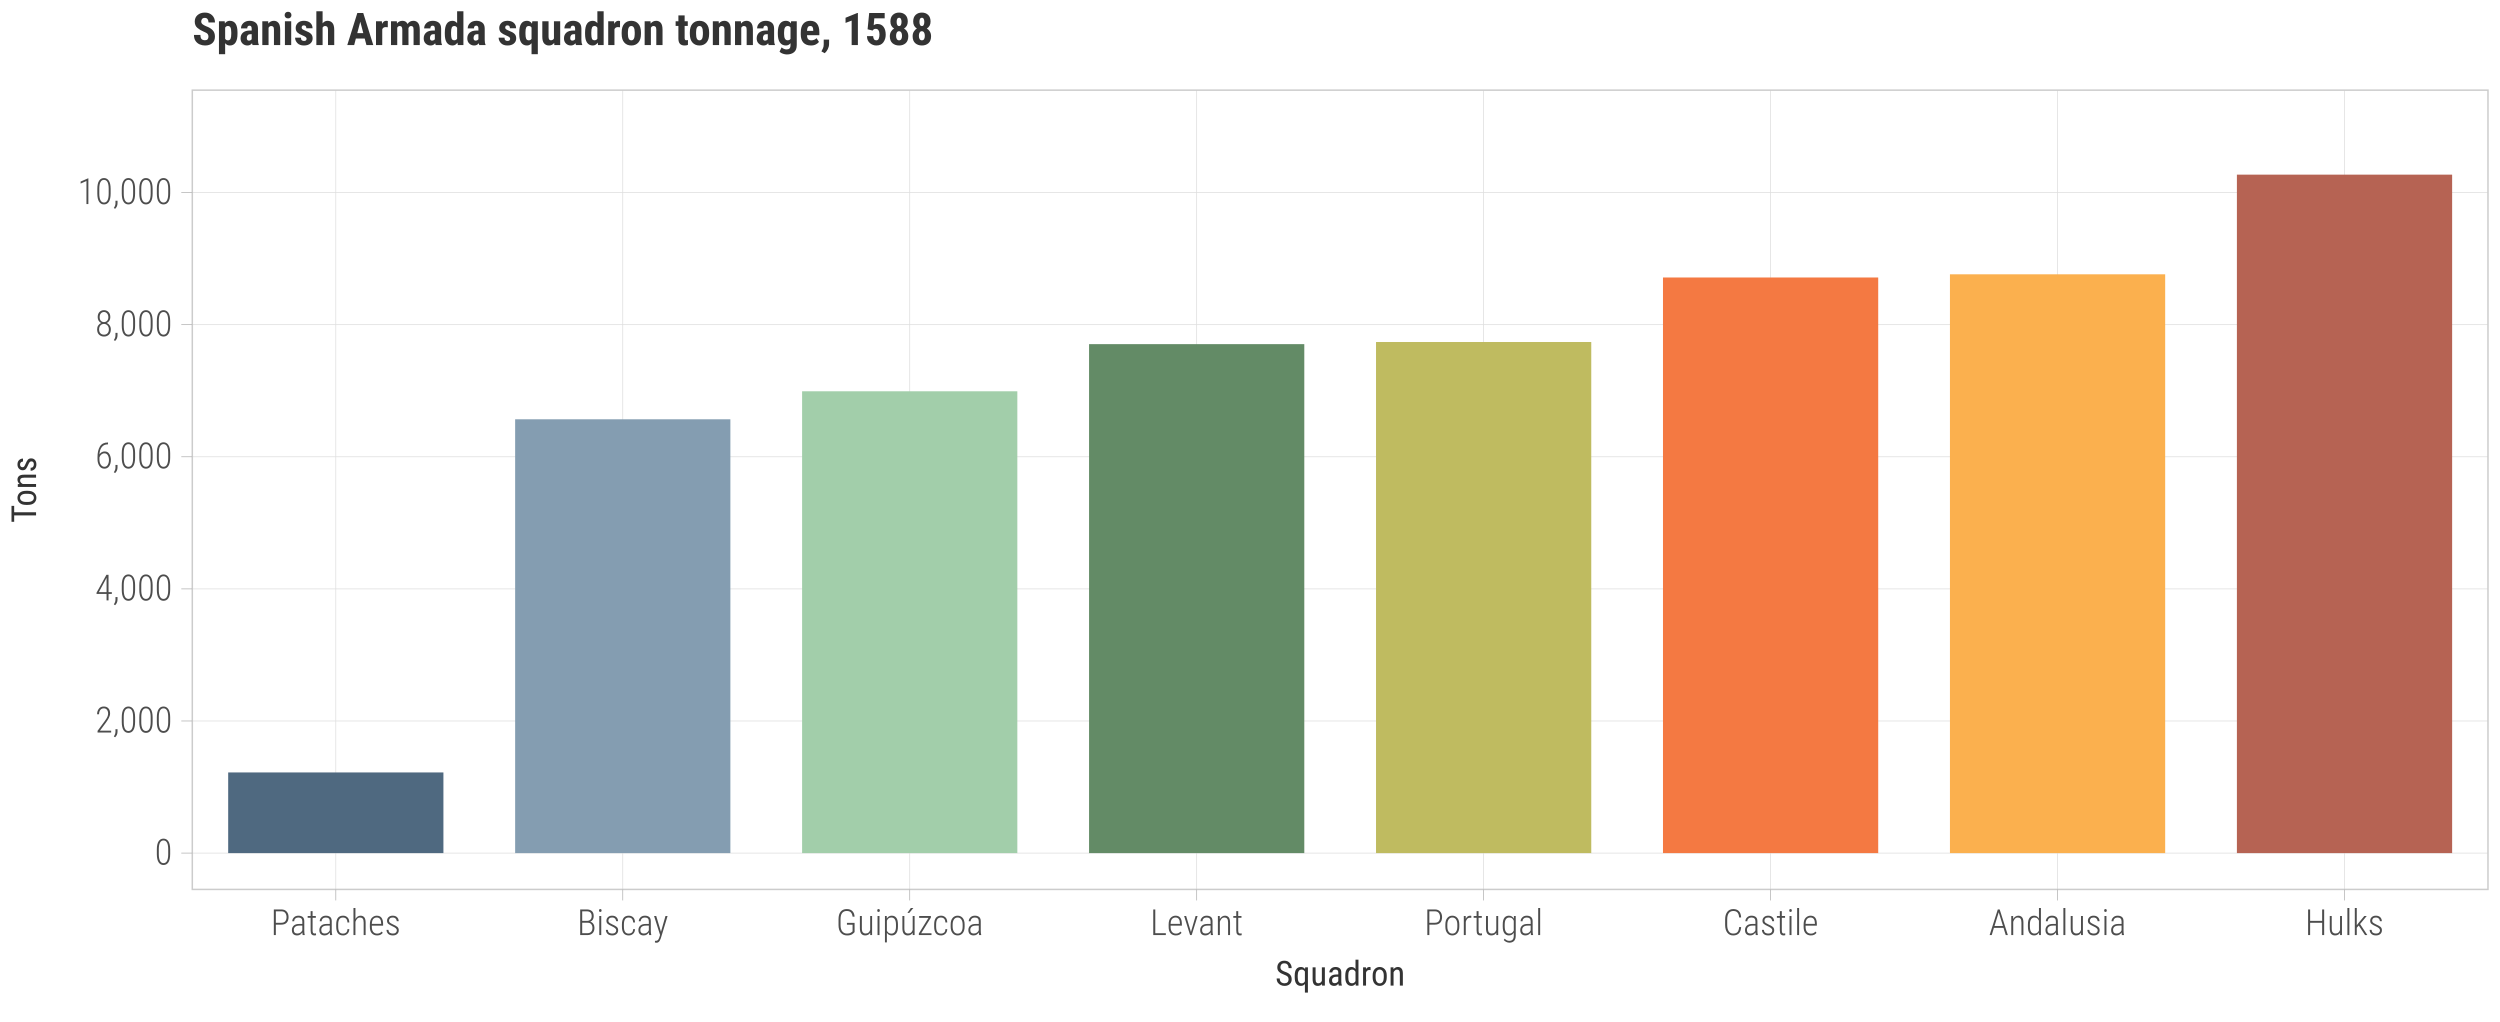
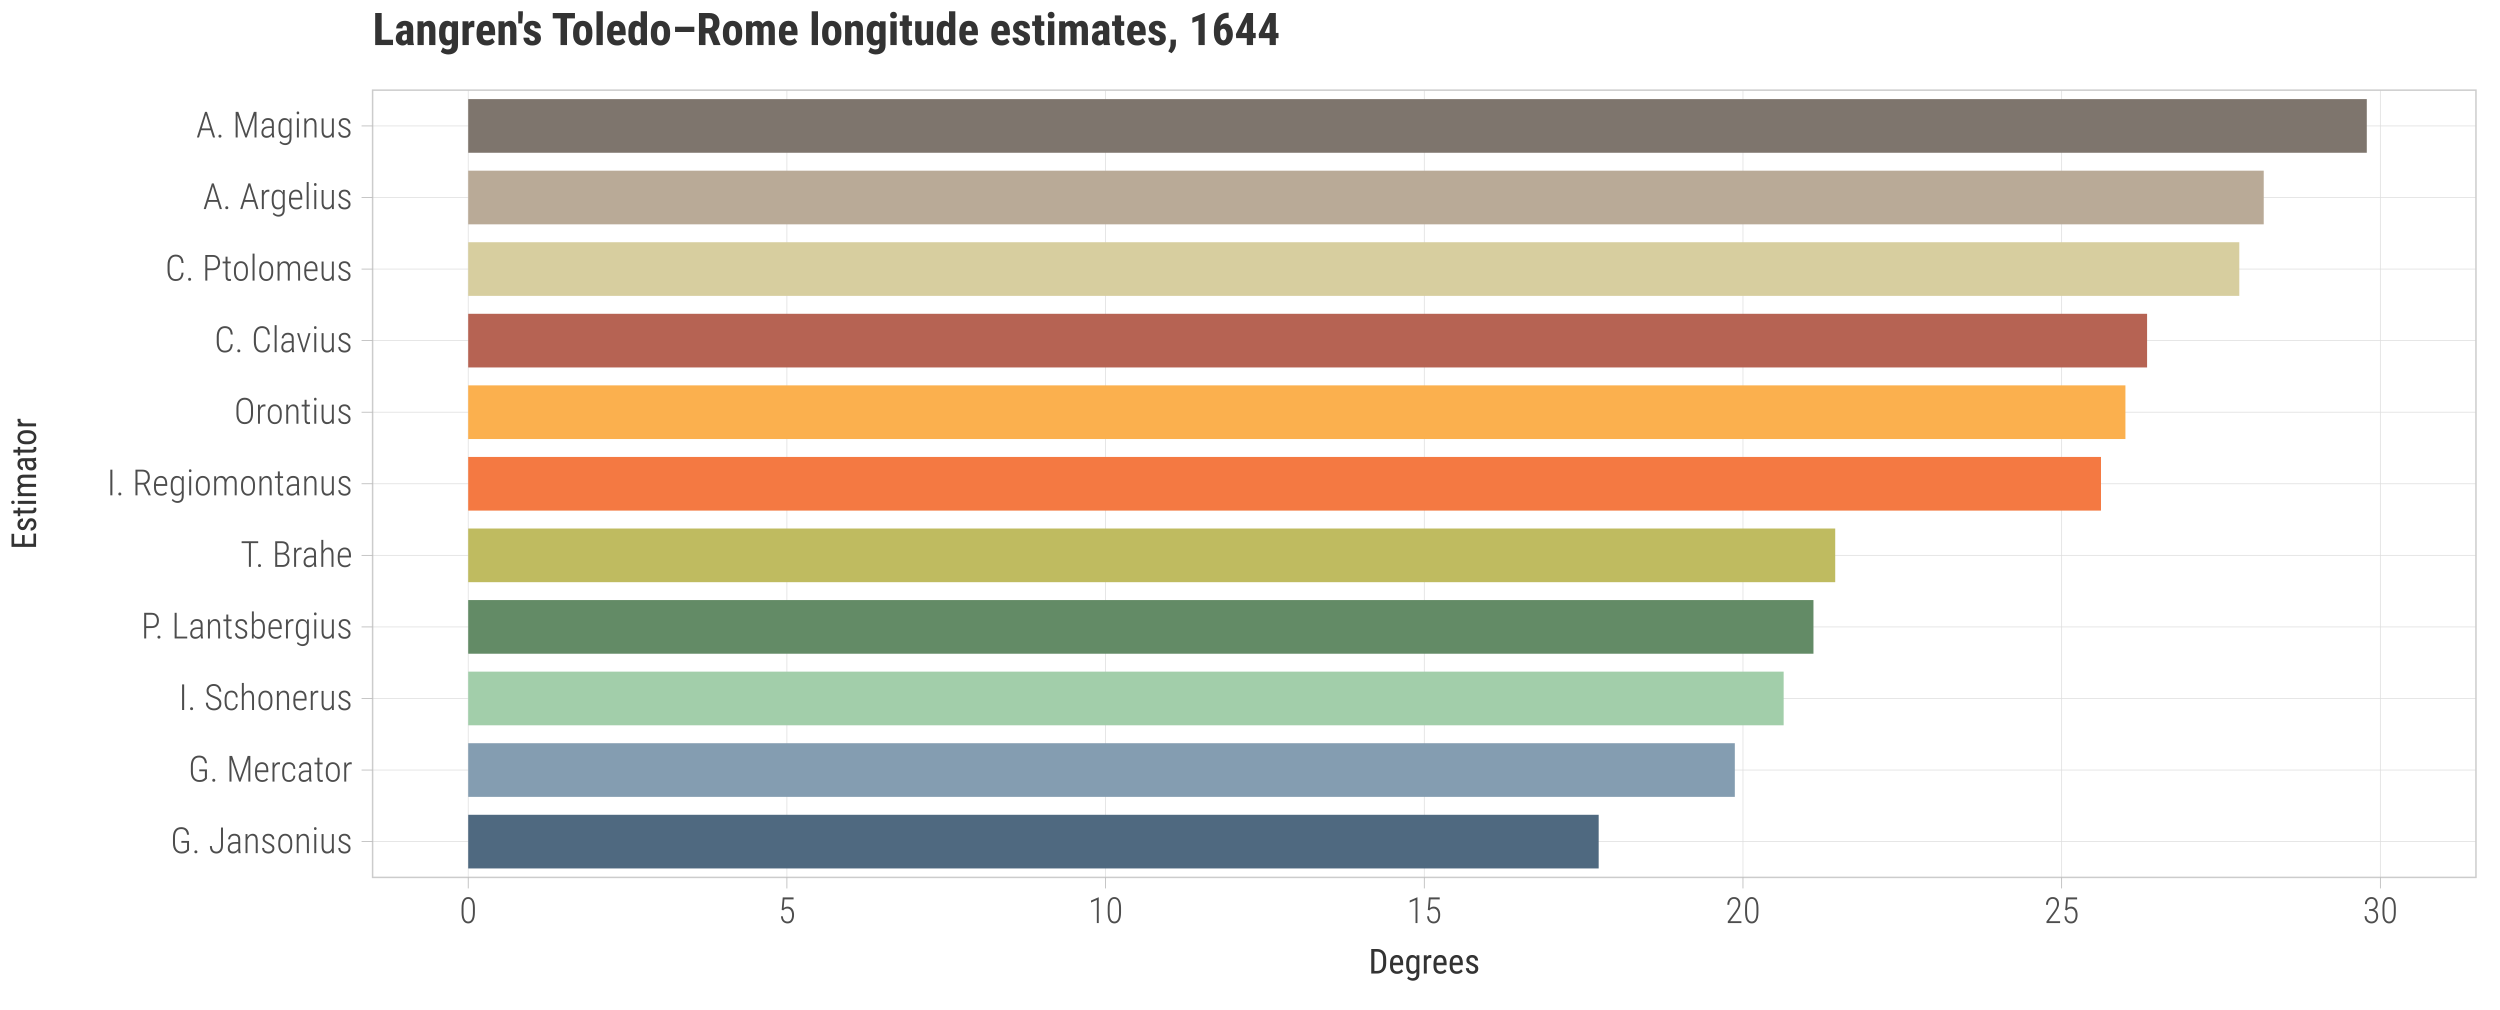
- <svg xmlns="http://www.w3.org/2000/svg" width="832" height="340" viewBox="0 0 832 340" role="img" aria-label="Spanish Armada squadron tonnage, 1588" class="gg-plot" font-family="&quot;Roboto Condensed&quot;, &quot;Arial Narrow&quot;, Arial, sans-serif" font-size="11" font-weight="300" text-rendering="optimizeLegibility" shape-rendering="geometricPrecision">
-   <rect class="gg-paper" width="832" height="340" fill="var(--gg-paper, #ffffff)" />
-   <text class="gg-title" x="64" y="15" font-size="15" font-weight="700" fill="var(--gg-ink, #333333)">Spanish Armada squadron tonnage, 1588</text>
+ <svg xmlns="http://www.w3.org/2000/svg" width="832" height="336" viewBox="0 0 832 336" role="img" aria-label="Langren's Toledo–Rome longitude estimates, 1644" class="gg-plot" font-family="&quot;Roboto Condensed&quot;, &quot;Arial Narrow&quot;, Arial, sans-serif" font-size="11" font-weight="300" text-rendering="optimizeLegibility" shape-rendering="geometricPrecision">
+   <rect class="gg-paper" width="832" height="336" fill="var(--gg-paper, #ffffff)" />
+   <text class="gg-title" x="124" y="15" font-size="15" font-weight="700" fill="var(--gg-ink, #333333)">Langren's Toledo–Rome longitude estimates, 1644</text>
  <defs>
-     <clipPath id="spalette_tableau_miller_stone_false_light_832x340-gg-clip-0">
-       <rect width="764" height="266" />
+     <clipPath id="spalette_tableau_miller_stone_11_false_light_832x336-gg-clip-0">
+       <rect width="700" height="262" />
    </clipPath>
  </defs>
-   <g class="gg-panel" data-panel="0" transform="translate(64,30)">
-     <rect class="gg-panel-background" width="764" height="266" fill="var(--gg-panel, #ffffff)" />
+   <g class="gg-panel" data-panel="0" transform="translate(124,30)">
+     <rect class="gg-panel-background" width="700" height="262" fill="var(--gg-panel, #ffffff)" />
    <g class="gg-grid" stroke="var(--gg-grid, #dedede)" stroke-width="0.25" vector-effect="non-scaling-stroke">
-       <line x1="47.75" y1="0" x2="47.75" y2="266" />
-       <line x1="143.25" y1="0" x2="143.25" y2="266" />
-       <line x1="238.75" y1="0" x2="238.75" y2="266" />
-       <line x1="334.25" y1="0" x2="334.25" y2="266" />
-       <line x1="429.75" y1="0" x2="429.75" y2="266" />
-       <line x1="525.25" y1="0" x2="525.25" y2="266" />
-       <line x1="620.75" y1="0" x2="620.75" y2="266" />
-       <line x1="716.25" y1="0" x2="716.25" y2="266" />
-       <line x1="0" y1="253.91" x2="764" y2="253.91" />
-       <line x1="0" y1="209.94" x2="764" y2="209.94" />
-       <line x1="0" y1="165.98" x2="764" y2="165.98" />
-       <line x1="0" y1="122.01" x2="764" y2="122.01" />
-       <line x1="0" y1="78.04" x2="764" y2="78.04" />
-       <line x1="0" y1="34.07" x2="764" y2="34.07" />
+       <line x1="31.82" y1="0" x2="31.82" y2="262" />
+       <line x1="137.88" y1="0" x2="137.88" y2="262" />
+       <line x1="243.94" y1="0" x2="243.94" y2="262" />
+       <line x1="350" y1="0" x2="350" y2="262" />
+       <line x1="456.06" y1="0" x2="456.06" y2="262" />
+       <line x1="562.12" y1="0" x2="562.12" y2="262" />
+       <line x1="668.18" y1="0" x2="668.18" y2="262" />
+       <line x1="0" y1="250.09" x2="700" y2="250.09" />
+       <line x1="0" y1="226.27" x2="700" y2="226.27" />
+       <line x1="0" y1="202.45" x2="700" y2="202.45" />
+       <line x1="0" y1="178.64" x2="700" y2="178.64" />
+       <line x1="0" y1="154.82" x2="700" y2="154.82" />
+       <line x1="0" y1="131" x2="700" y2="131" />
+       <line x1="0" y1="107.18" x2="700" y2="107.18" />
+       <line x1="0" y1="83.36" x2="700" y2="83.36" />
+       <line x1="0" y1="59.55" x2="700" y2="59.55" />
+       <line x1="0" y1="35.73" x2="700" y2="35.73" />
+       <line x1="0" y1="11.91" x2="700" y2="11.91" />
    </g>
-     <g class="gg-marks" clip-path="url(#spalette_tableau_miller_stone_false_light_832x340-gg-clip-0)">
+     <g class="gg-marks" clip-path="url(#spalette_tableau_miller_stone_11_false_light_832x336-gg-clip-0)">
      <g class="gg-batch gg-rects" data-layer="0">
-         <rect x="11.94" y="227.07" width="71.63" height="26.84" fill="#4f6980" />
-         <rect x="107.44" y="109.54" width="71.63" height="144.37" fill="#849db1" />
-         <rect x="202.94" y="100.22" width="71.63" height="153.69" fill="#a2ceaa" />
-         <rect x="298.44" y="84.53" width="71.63" height="169.38" fill="#638b66" />
-         <rect x="393.94" y="83.82" width="71.63" height="170.09" fill="#bfbb60" />
-         <rect x="489.44" y="62.35" width="71.63" height="191.56" fill="#f47942" />
-         <rect x="584.94" y="61.29" width="71.63" height="192.62" fill="#fbb04e" />
-         <rect x="680.44" y="28.12" width="71.63" height="225.79" fill="#b66353" />
+         <rect x="31.82" y="241.16" width="376.22" height="17.86" fill="#4f6980" />
+         <rect x="31.82" y="217.34" width="421.53" height="17.86" fill="#849db1" />
+         <rect x="31.82" y="193.52" width="437.78" height="17.86" fill="#a2ceaa" />
+         <rect x="31.82" y="169.7" width="447.7" height="17.86" fill="#638b66" />
+         <rect x="31.82" y="145.89" width="454.94" height="17.86" fill="#bfbb60" />
+         <rect x="31.82" y="122.07" width="543.39" height="17.86" fill="#f47942" />
+         <rect x="31.82" y="98.25" width="551.52" height="17.86" fill="#fbb04e" />
+         <rect x="31.82" y="74.43" width="558.73" height="17.86" fill="#b66353" />
+         <rect x="31.82" y="50.61" width="589.42" height="17.86" fill="#d7ce9f" />
+         <rect x="31.82" y="26.8" width="597.55" height="17.86" fill="#b9aa97" />
+         <rect x="31.82" y="2.98" width="631.85" height="17.86" fill="#7e756d" />
      </g>
    </g>
-     <rect class="gg-panel-border" width="764" height="266" fill="none" stroke="var(--gg-panelBorder, #cccccc)" stroke-width="0.5" vector-effect="non-scaling-stroke" />
+     <rect class="gg-panel-border" width="700" height="262" fill="none" stroke="var(--gg-panelBorder, #cccccc)" stroke-width="0.5" vector-effect="non-scaling-stroke" />
  </g>
-   <g class="gg-axis gg-axis-x" transform="translate(64,296)">
-     <g class="gg-tick" transform="translate(47.75,0)">
+   <g class="gg-axis gg-axis-x" transform="translate(124,292)">
+     <g class="gg-tick" transform="translate(31.82,0)">
      <line y2="3.67" stroke="var(--gg-tickColor, #b3b3b3)" stroke-width="0.25" vector-effect="non-scaling-stroke" />
-       <text y="6.67" dy="0.71em" text-anchor="middle" fill="var(--gg-axisText, #4d4d4d)" font-size="12" font-weight="300">Pataches</text>
+       <text y="6.67" dy="0.71em" text-anchor="middle" fill="var(--gg-axisText, #4d4d4d)" font-size="12" font-weight="300">0</text>
    </g>
-     <g class="gg-tick" transform="translate(143.25,0)">
+     <g class="gg-tick" transform="translate(137.88,0)">
      <line y2="3.67" stroke="var(--gg-tickColor, #b3b3b3)" stroke-width="0.25" vector-effect="non-scaling-stroke" />
-       <text y="6.67" dy="0.71em" text-anchor="middle" fill="var(--gg-axisText, #4d4d4d)" font-size="12" font-weight="300">Biscay</text>
+       <text y="6.67" dy="0.71em" text-anchor="middle" fill="var(--gg-axisText, #4d4d4d)" font-size="12" font-weight="300">5</text>
    </g>
-     <g class="gg-tick" transform="translate(238.75,0)">
+     <g class="gg-tick" transform="translate(243.94,0)">
      <line y2="3.67" stroke="var(--gg-tickColor, #b3b3b3)" stroke-width="0.25" vector-effect="non-scaling-stroke" />
-       <text y="6.67" dy="0.71em" text-anchor="middle" fill="var(--gg-axisText, #4d4d4d)" font-size="12" font-weight="300">Guipúzcoa</text>
+       <text y="6.67" dy="0.71em" text-anchor="middle" fill="var(--gg-axisText, #4d4d4d)" font-size="12" font-weight="300">10</text>
    </g>
-     <g class="gg-tick" transform="translate(334.25,0)">
+     <g class="gg-tick" transform="translate(350,0)">
      <line y2="3.67" stroke="var(--gg-tickColor, #b3b3b3)" stroke-width="0.25" vector-effect="non-scaling-stroke" />
-       <text y="6.67" dy="0.71em" text-anchor="middle" fill="var(--gg-axisText, #4d4d4d)" font-size="12" font-weight="300">Levant</text>
+       <text y="6.67" dy="0.71em" text-anchor="middle" fill="var(--gg-axisText, #4d4d4d)" font-size="12" font-weight="300">15</text>
    </g>
-     <g class="gg-tick" transform="translate(429.75,0)">
+     <g class="gg-tick" transform="translate(456.06,0)">
      <line y2="3.67" stroke="var(--gg-tickColor, #b3b3b3)" stroke-width="0.25" vector-effect="non-scaling-stroke" />
-       <text y="6.67" dy="0.71em" text-anchor="middle" fill="var(--gg-axisText, #4d4d4d)" font-size="12" font-weight="300">Portugal</text>
+       <text y="6.67" dy="0.71em" text-anchor="middle" fill="var(--gg-axisText, #4d4d4d)" font-size="12" font-weight="300">20</text>
    </g>
-     <g class="gg-tick" transform="translate(525.25,0)">
+     <g class="gg-tick" transform="translate(562.12,0)">
      <line y2="3.67" stroke="var(--gg-tickColor, #b3b3b3)" stroke-width="0.25" vector-effect="non-scaling-stroke" />
-       <text y="6.67" dy="0.71em" text-anchor="middle" fill="var(--gg-axisText, #4d4d4d)" font-size="12" font-weight="300">Castile</text>
+       <text y="6.67" dy="0.71em" text-anchor="middle" fill="var(--gg-axisText, #4d4d4d)" font-size="12" font-weight="300">25</text>
    </g>
-     <g class="gg-tick" transform="translate(620.75,0)">
+     <g class="gg-tick" transform="translate(668.18,0)">
      <line y2="3.67" stroke="var(--gg-tickColor, #b3b3b3)" stroke-width="0.25" vector-effect="non-scaling-stroke" />
-       <text y="6.67" dy="0.71em" text-anchor="middle" fill="var(--gg-axisText, #4d4d4d)" font-size="12" font-weight="300">Andalusia</text>
-     </g>
-     <g class="gg-tick" transform="translate(716.25,0)">
-       <line y2="3.67" stroke="var(--gg-tickColor, #b3b3b3)" stroke-width="0.25" vector-effect="non-scaling-stroke" />
-       <text y="6.67" dy="0.71em" text-anchor="middle" fill="var(--gg-axisText, #4d4d4d)" font-size="12" font-weight="300">Hulks</text>
+       <text y="6.67" dy="0.71em" text-anchor="middle" fill="var(--gg-axisText, #4d4d4d)" font-size="12" font-weight="300">30</text>
    </g>
  </g>
-   <g class="gg-axis gg-axis-y" transform="translate(64,30)">
-     <g class="gg-tick" transform="translate(0,253.91)">
+   <g class="gg-axis gg-axis-y" transform="translate(124,30)">
+     <g class="gg-tick" transform="translate(0,250.09)">
      <line x2="-3.67" stroke="var(--gg-tickColor, #b3b3b3)" stroke-width="0.25" vector-effect="non-scaling-stroke" />
-       <text x="-6.67" dy="0.32em" text-anchor="end" fill="var(--gg-axisText, #4d4d4d)" font-size="12" font-weight="300">0</text>
+       <text x="-6.67" dy="0.32em" text-anchor="end" fill="var(--gg-axisText, #4d4d4d)" font-size="12" font-weight="300">G. Jansonius</text>
    </g>
-     <g class="gg-tick" transform="translate(0,209.94)">
+     <g class="gg-tick" transform="translate(0,226.27)">
      <line x2="-3.67" stroke="var(--gg-tickColor, #b3b3b3)" stroke-width="0.25" vector-effect="non-scaling-stroke" />
-       <text x="-6.67" dy="0.32em" text-anchor="end" fill="var(--gg-axisText, #4d4d4d)" font-size="12" font-weight="300">2,000</text>
+       <text x="-6.67" dy="0.32em" text-anchor="end" fill="var(--gg-axisText, #4d4d4d)" font-size="12" font-weight="300">G. Mercator</text>
    </g>
-     <g class="gg-tick" transform="translate(0,165.98)">
+     <g class="gg-tick" transform="translate(0,202.45)">
      <line x2="-3.67" stroke="var(--gg-tickColor, #b3b3b3)" stroke-width="0.25" vector-effect="non-scaling-stroke" />
-       <text x="-6.67" dy="0.32em" text-anchor="end" fill="var(--gg-axisText, #4d4d4d)" font-size="12" font-weight="300">4,000</text>
+       <text x="-6.67" dy="0.32em" text-anchor="end" fill="var(--gg-axisText, #4d4d4d)" font-size="12" font-weight="300">I. Schonerus</text>
    </g>
-     <g class="gg-tick" transform="translate(0,122.01)">
+     <g class="gg-tick" transform="translate(0,178.64)">
      <line x2="-3.67" stroke="var(--gg-tickColor, #b3b3b3)" stroke-width="0.25" vector-effect="non-scaling-stroke" />
-       <text x="-6.67" dy="0.32em" text-anchor="end" fill="var(--gg-axisText, #4d4d4d)" font-size="12" font-weight="300">6,000</text>
+       <text x="-6.67" dy="0.32em" text-anchor="end" fill="var(--gg-axisText, #4d4d4d)" font-size="12" font-weight="300">P. Lantsbergius</text>
    </g>
-     <g class="gg-tick" transform="translate(0,78.04)">
+     <g class="gg-tick" transform="translate(0,154.82)">
      <line x2="-3.67" stroke="var(--gg-tickColor, #b3b3b3)" stroke-width="0.25" vector-effect="non-scaling-stroke" />
-       <text x="-6.67" dy="0.32em" text-anchor="end" fill="var(--gg-axisText, #4d4d4d)" font-size="12" font-weight="300">8,000</text>
+       <text x="-6.67" dy="0.32em" text-anchor="end" fill="var(--gg-axisText, #4d4d4d)" font-size="12" font-weight="300">T. Brahe</text>
    </g>
-     <g class="gg-tick" transform="translate(0,34.07)">
+     <g class="gg-tick" transform="translate(0,131)">
      <line x2="-3.67" stroke="var(--gg-tickColor, #b3b3b3)" stroke-width="0.25" vector-effect="non-scaling-stroke" />
-       <text x="-6.67" dy="0.32em" text-anchor="end" fill="var(--gg-axisText, #4d4d4d)" font-size="12" font-weight="300">10,000</text>
+       <text x="-6.67" dy="0.32em" text-anchor="end" fill="var(--gg-axisText, #4d4d4d)" font-size="12" font-weight="300">I. Regiomontanus</text>
+     </g>
+     <g class="gg-tick" transform="translate(0,107.18)">
+       <line x2="-3.67" stroke="var(--gg-tickColor, #b3b3b3)" stroke-width="0.25" vector-effect="non-scaling-stroke" />
+       <text x="-6.67" dy="0.32em" text-anchor="end" fill="var(--gg-axisText, #4d4d4d)" font-size="12" font-weight="300">Orontius</text>
+     </g>
+     <g class="gg-tick" transform="translate(0,83.36)">
+       <line x2="-3.67" stroke="var(--gg-tickColor, #b3b3b3)" stroke-width="0.25" vector-effect="non-scaling-stroke" />
+       <text x="-6.67" dy="0.32em" text-anchor="end" fill="var(--gg-axisText, #4d4d4d)" font-size="12" font-weight="300">C. Clavius</text>
+     </g>
+     <g class="gg-tick" transform="translate(0,59.55)">
+       <line x2="-3.67" stroke="var(--gg-tickColor, #b3b3b3)" stroke-width="0.25" vector-effect="non-scaling-stroke" />
+       <text x="-6.67" dy="0.32em" text-anchor="end" fill="var(--gg-axisText, #4d4d4d)" font-size="12" font-weight="300">C. Ptolomeus</text>
+     </g>
+     <g class="gg-tick" transform="translate(0,35.73)">
+       <line x2="-3.67" stroke="var(--gg-tickColor, #b3b3b3)" stroke-width="0.25" vector-effect="non-scaling-stroke" />
+       <text x="-6.67" dy="0.32em" text-anchor="end" fill="var(--gg-axisText, #4d4d4d)" font-size="12" font-weight="300">A. Argelius</text>
+     </g>
+     <g class="gg-tick" transform="translate(0,11.91)">
+       <line x2="-3.67" stroke="var(--gg-tickColor, #b3b3b3)" stroke-width="0.25" vector-effect="non-scaling-stroke" />
+       <text x="-6.67" dy="0.32em" text-anchor="end" fill="var(--gg-axisText, #4d4d4d)" font-size="12" font-weight="300">A. Maginus</text>
    </g>
  </g>
-   <text class="gg-axis-title" x="446" y="328" text-anchor="middle" fill="var(--gg-ink, #333333)" font-size="11.5" font-weight="400">Squadron</text>
-   <text class="gg-axis-title" transform="translate(12,163) rotate(-90)" text-anchor="middle" fill="var(--gg-ink, #333333)" font-size="11.5" font-weight="400">Tons</text>
+   <text class="gg-axis-title" x="474" y="324" text-anchor="middle" fill="var(--gg-ink, #333333)" font-size="11.5" font-weight="400">Degrees</text>
+   <text class="gg-axis-title" transform="translate(12,161) rotate(-90)" text-anchor="middle" fill="var(--gg-ink, #333333)" font-size="11.5" font-weight="400">Estimator</text>
</svg>
